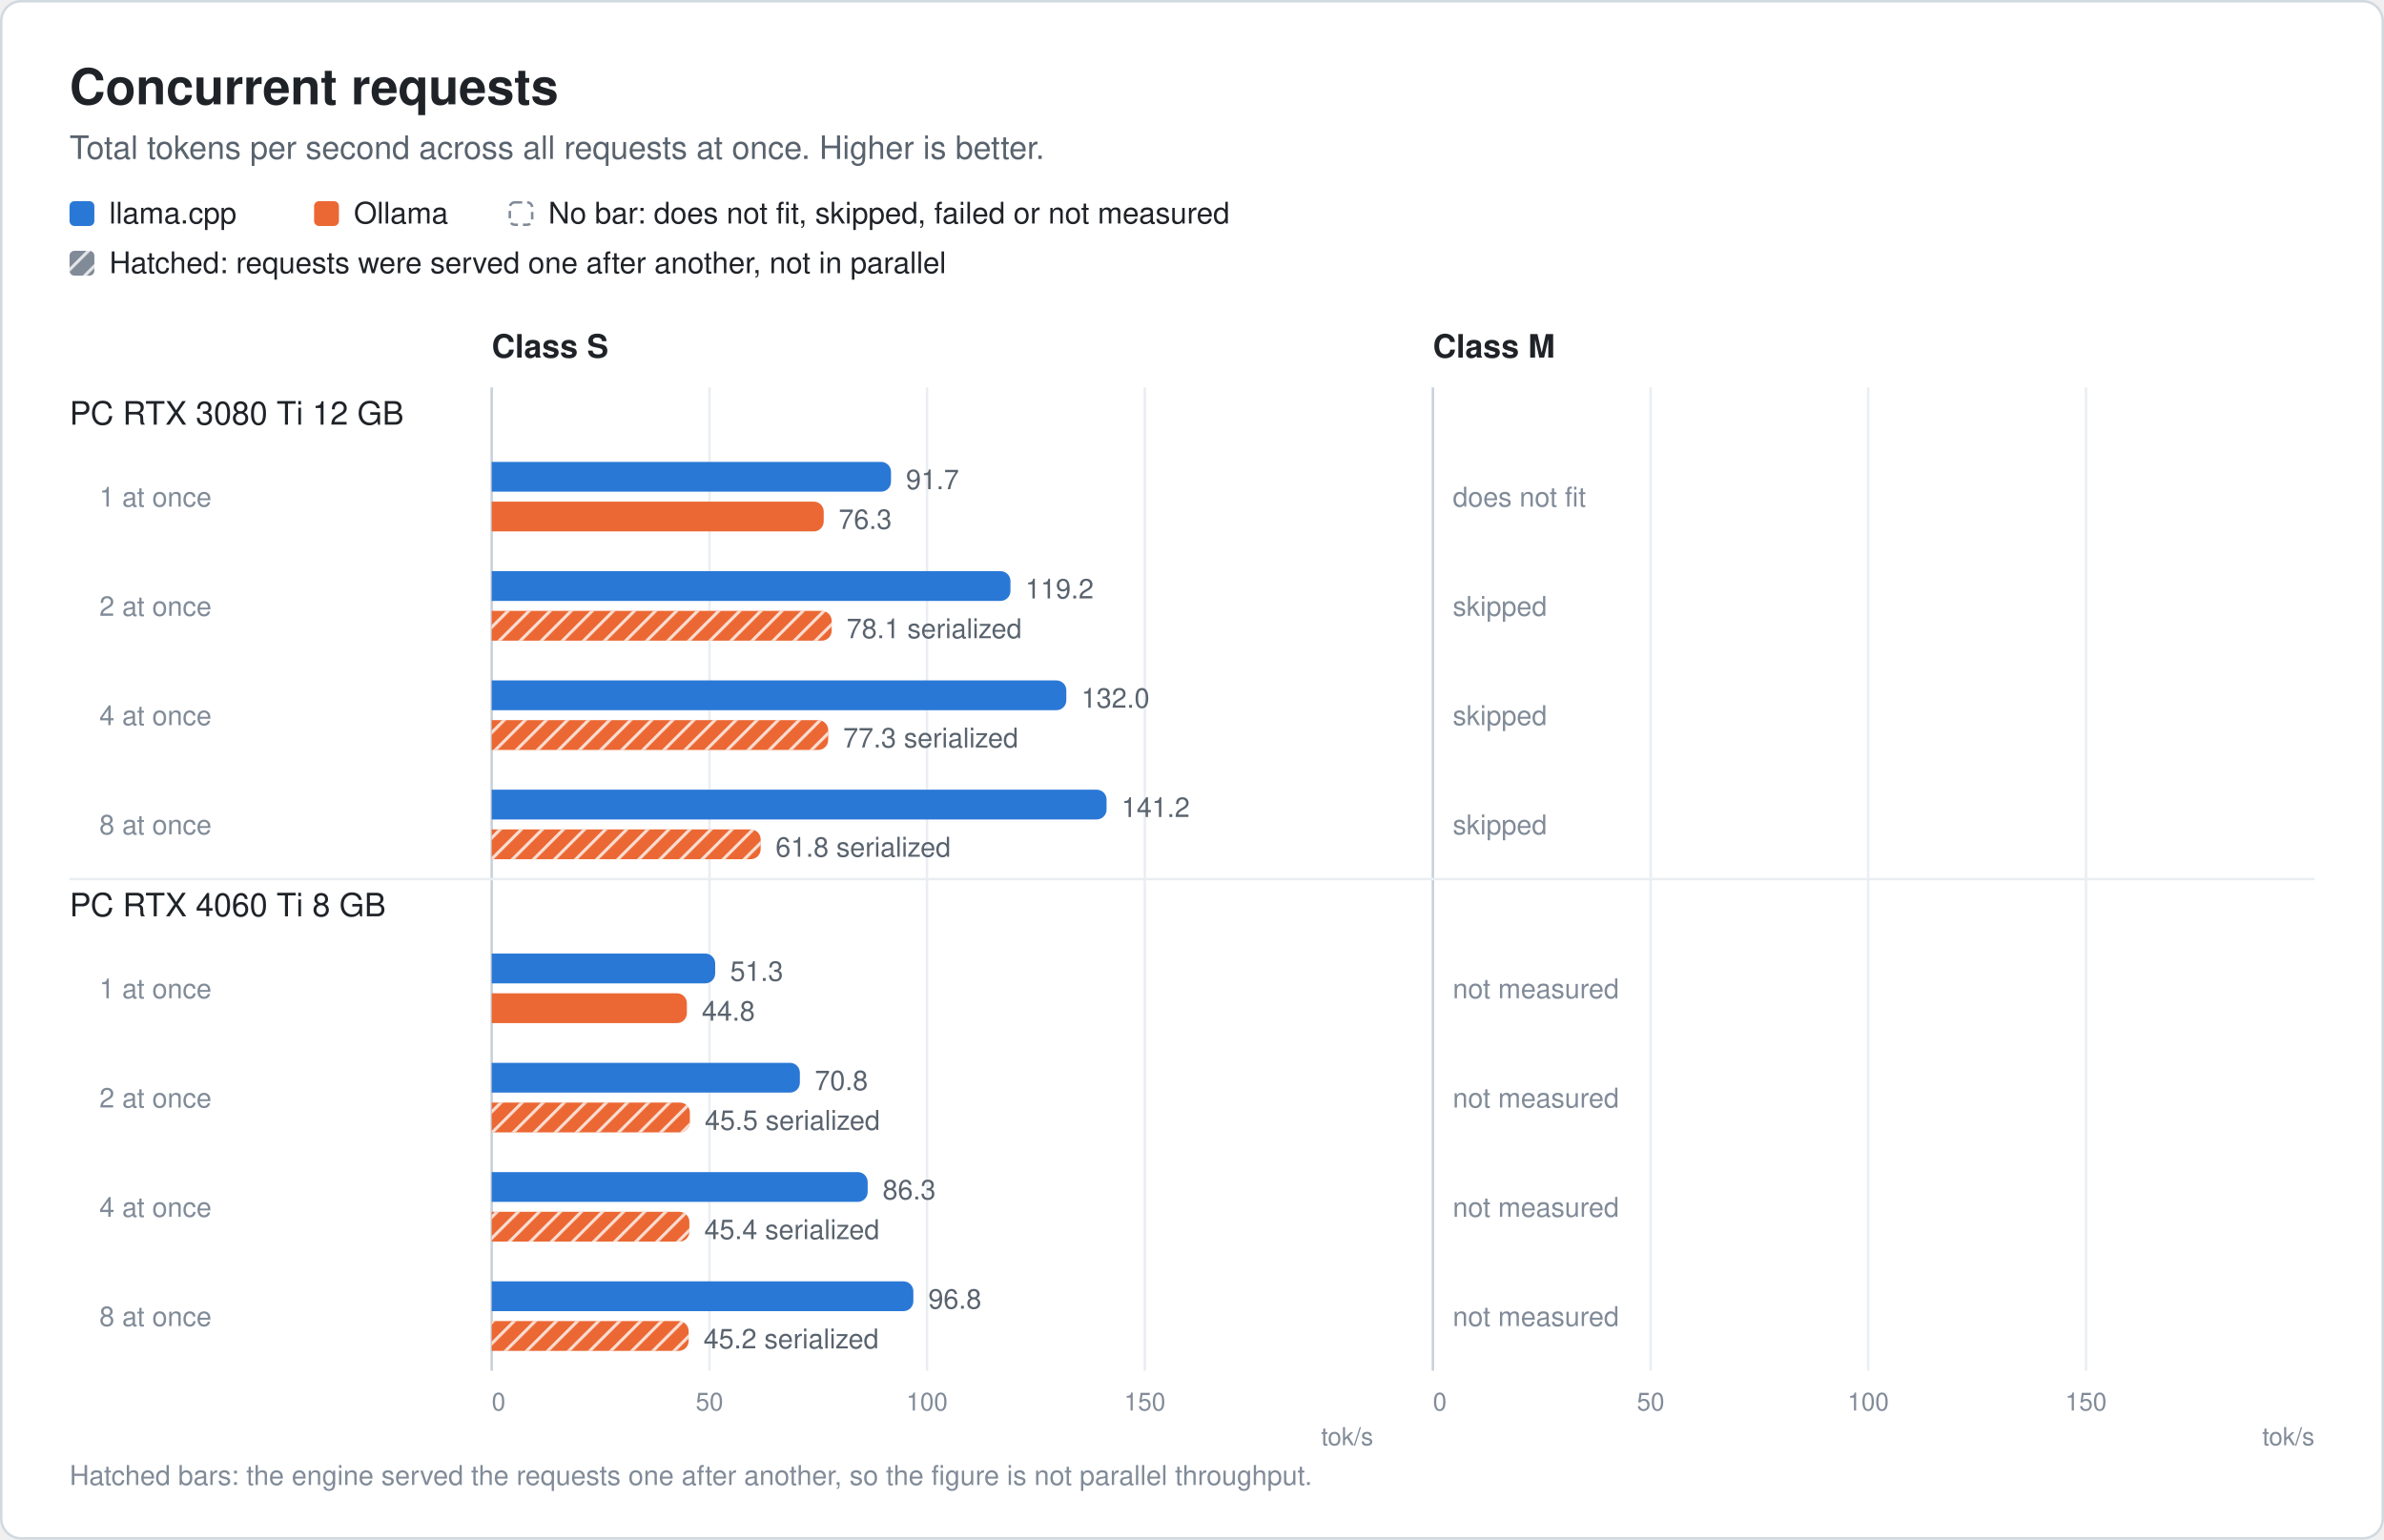
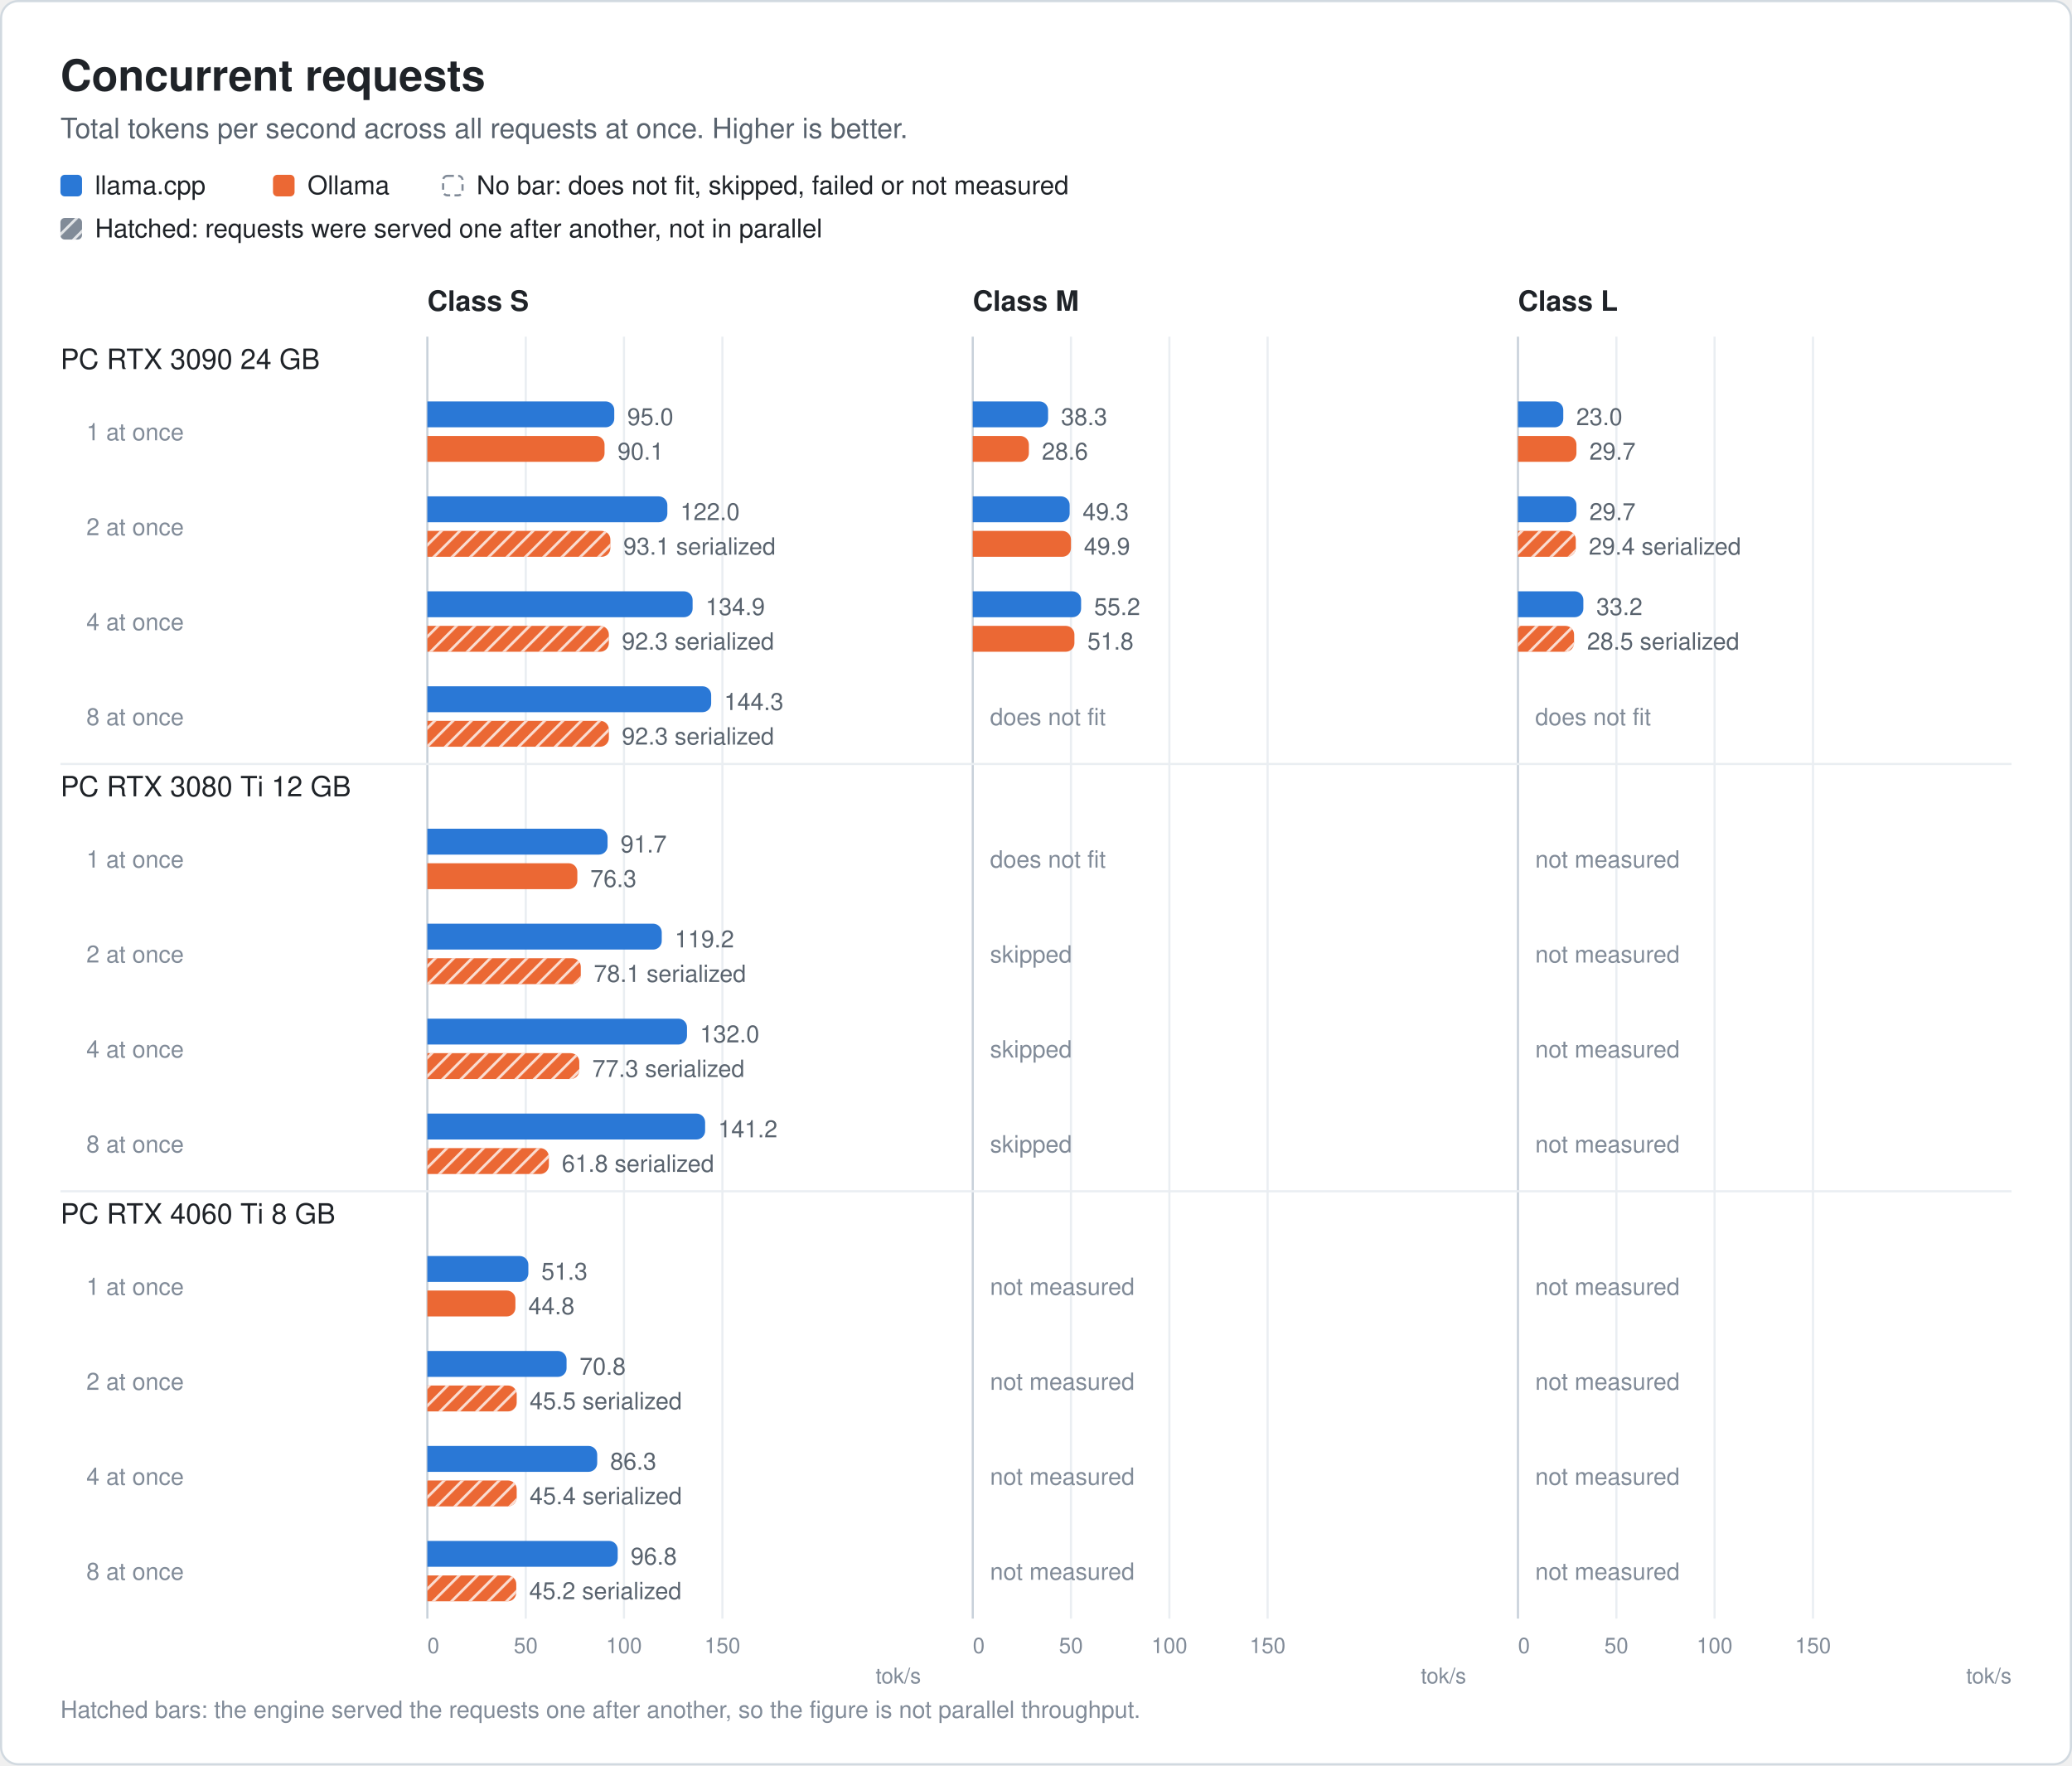
- <svg xmlns="http://www.w3.org/2000/svg" width="960" height="620" viewBox="0 0 960 620" role="img" aria-label="Total throughput with several parallel requests per device, model class and engine">
+ <svg xmlns="http://www.w3.org/2000/svg" width="960" height="818" viewBox="0 0 960 818" role="img" aria-label="Total throughput with several parallel requests per device, model class and engine">
  <style>
    text { font-family: system-ui, -apple-system, "Segoe UI", Helvetica, Arial, sans-serif; fill: #59636e; }
    .title { font-size: 20px; font-weight: 600; fill: #1f2328; }
    .section { font-size: 15px; font-weight: 600; fill: #1f2328; }
    .panel { font-size: 13px; font-weight: 600; fill: #1f2328; }
    .device { font-size: 13px; fill: #1f2328; }
    .sub { font-size: 13px; }
    .legend { font-size: 12px; fill: #1f2328; }
    .value { font-size: 11px; font-variant-numeric: tabular-nums; }
    .tick { font-size: 10px; fill: #818b98; font-variant-numeric: tabular-nums; }
    .muted, .note, .foot { fill: #818b98; }
    .note { font-size: 11px; }
    .foot { font-size: 11px; }
    .cell { font-size: 12px; font-weight: 600; font-variant-numeric: tabular-nums; }
    .limitlabel { font-size: 10px; fill: #818b98; }
    .grid { stroke: #eaeef2; stroke-width: 1; }
    .row { stroke: #eaeef2; stroke-width: 1; }
    .base { stroke: #c8d1da; stroke-width: 1; }
    .limit { stroke: #b0bac5; stroke-width: 1; stroke-dasharray: 2 3; }
    .gapbox { fill: none; stroke: #818b98; stroke-width: 1; stroke-dasharray: 3 2; }
    </style>
  <defs>
    <pattern id="hatch" width="6" height="6" patternUnits="userSpaceOnUse" patternTransform="rotate(45)">
      <line x1="0" y1="0" x2="0" y2="6" stroke="#ffffff" stroke-width="2.5" opacity="0.75" />
    </pattern>
  </defs>
-   <rect x="0.5" y="0.5" width="959" height="619" rx="8" fill="#ffffff" stroke="#d1d9e0" />
+   <rect x="0.5" y="0.5" width="959" height="817" rx="8" fill="#ffffff" stroke="#d1d9e0" />
  <text x="28" y="42" class="title">Concurrent requests</text>
  <text x="28" y="64" class="sub">Total tokens per second across all requests at once. Higher is better.</text>
  <rect x="28" y="81" width="10" height="10" rx="2" fill="#2a78d6" />
  <text x="44" y="90" class="legend">llama.cpp</text>
  <rect x="126.48" y="81" width="10" height="10" rx="2" fill="#eb6834" />
  <text x="142.48" y="90" class="legend">Ollama</text>
  <rect x="205.3" y="81.5" width="9" height="9" rx="2" class="gapbox" />
  <text x="220.8" y="90" class="legend">No bar: does not fit, skipped, failed or not measured</text>
  <rect x="28" y="101" width="10" height="10" rx="2" fill="#818b98" />
  <rect x="28" y="101" width="10" height="10" rx="2" fill="url(#hatch)" />
  <text x="44" y="110" class="legend">Hatched: requests were served one after another, not in parallel</text>
  <text x="198.0" y="144" class="panel">Class S</text>
-   <text x="577.0" y="144" class="panel">Class M</text>
-   <text x="198.0" y="568" class="tick" text-anchor="start">0</text>
-   <line x1="285.7" y1="156" x2="285.7" y2="552" class="grid" />
-   <text x="285.7" y="568" class="tick" text-anchor="middle">50</text>
-   <line x1="373.3" y1="156" x2="373.3" y2="552" class="grid" />
-   <text x="373.3" y="568" class="tick" text-anchor="middle">100</text>
-   <line x1="461.0" y1="156" x2="461.0" y2="552" class="grid" />
-   <text x="461.0" y="568" class="tick" text-anchor="middle">150</text>
-   <line x1="198.0" y1="156" x2="198.0" y2="552" class="base" />
-   <text x="553.0" y="582" class="tick" text-anchor="end">tok/s</text>
-   <path d="M198.0,186.0H354.8A4,4 0 0 1 358.8,190.0V194.0A4,4 0 0 1 354.8,198.0H198.0Z" fill="#2a78d6" />
-   <text x="364.8" y="197.0" class="value">91.7</text>
-   <path d="M198.0,202.0H327.7A4,4 0 0 1 331.7,206.0V210.0A4,4 0 0 1 327.7,214.0H198.0Z" fill="#eb6834" />
-   <text x="337.7" y="213.0" class="value">76.3</text>
-   <path d="M198.0,230.0H402.9A4,4 0 0 1 406.9,234.0V238.0A4,4 0 0 1 402.9,242.0H198.0Z" fill="#2a78d6" />
-   <text x="412.9" y="241.0" class="value">119.2</text>
-   <path d="M198.0,246.0H330.9A4,4 0 0 1 334.9,250.0V254.0A4,4 0 0 1 330.9,258.0H198.0Z" fill="#eb6834" />
-   <path d="M198.0,246.0H330.9A4,4 0 0 1 334.9,250.0V254.0A4,4 0 0 1 330.9,258.0H198.0Z" fill="url(#hatch)" />
-   <text x="340.9" y="257.0" class="value">78.1 serialized</text>
-   <path d="M198.0,274.0H425.4A4,4 0 0 1 429.4,278.0V282.0A4,4 0 0 1 425.4,286.0H198.0Z" fill="#2a78d6" />
-   <text x="435.4" y="285.0" class="value">132.0</text>
-   <path d="M198.0,290.0H329.5A4,4 0 0 1 333.5,294.0V298.0A4,4 0 0 1 329.5,302.0H198.0Z" fill="#eb6834" />
-   <path d="M198.0,290.0H329.5A4,4 0 0 1 333.5,294.0V298.0A4,4 0 0 1 329.5,302.0H198.0Z" fill="url(#hatch)" />
-   <text x="339.5" y="301.0" class="value">77.3 serialized</text>
-   <path d="M198.0,318.0H441.6A4,4 0 0 1 445.6,322.0V326.0A4,4 0 0 1 441.6,330.0H198.0Z" fill="#2a78d6" />
-   <text x="451.6" y="329.0" class="value">141.2</text>
-   <path d="M198.0,334.0H302.3A4,4 0 0 1 306.3,338.0V342.0A4,4 0 0 1 302.3,346.0H198.0Z" fill="#eb6834" />
-   <path d="M198.0,334.0H302.3A4,4 0 0 1 306.3,338.0V342.0A4,4 0 0 1 302.3,346.0H198.0Z" fill="url(#hatch)" />
-   <text x="312.3" y="345.0" class="value">61.8 serialized</text>
-   <path d="M198.0,384.0H284.0A4,4 0 0 1 288.0,388.0V392.0A4,4 0 0 1 284.0,396.0H198.0Z" fill="#2a78d6" />
-   <text x="294.0" y="395.0" class="value">51.3</text>
-   <path d="M198.0,400.0H272.6A4,4 0 0 1 276.6,404.0V408.0A4,4 0 0 1 272.6,412.0H198.0Z" fill="#eb6834" />
-   <text x="282.6" y="411.0" class="value">44.8</text>
-   <path d="M198.0,428.0H318.1A4,4 0 0 1 322.1,432.0V436.0A4,4 0 0 1 318.1,440.0H198.0Z" fill="#2a78d6" />
-   <text x="328.1" y="439.0" class="value">70.8</text>
-   <path d="M198.0,444.0H273.8A4,4 0 0 1 277.8,448.0V452.0A4,4 0 0 1 273.8,456.0H198.0Z" fill="#eb6834" />
-   <path d="M198.0,444.0H273.8A4,4 0 0 1 277.8,448.0V452.0A4,4 0 0 1 273.8,456.0H198.0Z" fill="url(#hatch)" />
-   <text x="283.8" y="455.0" class="value">45.5 serialized</text>
-   <path d="M198.0,472.0H345.4A4,4 0 0 1 349.4,476.0V480.0A4,4 0 0 1 345.4,484.0H198.0Z" fill="#2a78d6" />
-   <text x="355.4" y="483.0" class="value">86.3</text>
-   <path d="M198.0,488.0H273.6A4,4 0 0 1 277.6,492.0V496.0A4,4 0 0 1 273.6,500.0H198.0Z" fill="#eb6834" />
-   <path d="M198.0,488.0H273.6A4,4 0 0 1 277.6,492.0V496.0A4,4 0 0 1 273.6,500.0H198.0Z" fill="url(#hatch)" />
-   <text x="283.6" y="499.0" class="value">45.4 serialized</text>
-   <path d="M198.0,516.0H363.8A4,4 0 0 1 367.8,520.0V524.0A4,4 0 0 1 363.8,528.0H198.0Z" fill="#2a78d6" />
-   <text x="373.8" y="527.0" class="value">96.8</text>
-   <path d="M198.0,532.0H273.3A4,4 0 0 1 277.3,536.0V540.0A4,4 0 0 1 273.3,544.0H198.0Z" fill="#eb6834" />
-   <path d="M198.0,532.0H273.3A4,4 0 0 1 277.3,536.0V540.0A4,4 0 0 1 273.3,544.0H198.0Z" fill="url(#hatch)" />
-   <text x="283.3" y="543.0" class="value">45.2 serialized</text>
-   <text x="577.0" y="568" class="tick" text-anchor="start">0</text>
-   <line x1="664.7" y1="156" x2="664.7" y2="552" class="grid" />
-   <text x="664.7" y="568" class="tick" text-anchor="middle">50</text>
-   <line x1="752.3" y1="156" x2="752.3" y2="552" class="grid" />
-   <text x="752.3" y="568" class="tick" text-anchor="middle">100</text>
-   <line x1="840.0" y1="156" x2="840.0" y2="552" class="grid" />
-   <text x="840.0" y="568" class="tick" text-anchor="middle">150</text>
-   <line x1="577.0" y1="156" x2="577.0" y2="552" class="base" />
-   <text x="932.0" y="582" class="tick" text-anchor="end">tok/s</text>
-   <text x="585.0" y="204.0" class="note">does not fit</text>
-   <text x="585.0" y="248.0" class="note">skipped</text>
-   <text x="585.0" y="292.0" class="note">skipped</text>
-   <text x="585.0" y="336.0" class="note">skipped</text>
-   <text x="585.0" y="402.0" class="note">not measured</text>
-   <text x="585.0" y="446.0" class="note">not measured</text>
-   <text x="585.0" y="490.0" class="note">not measured</text>
-   <text x="585.0" y="534.0" class="note">not measured</text>
-   <text x="28" y="171" class="device">PC RTX 3080 Ti 12 GB</text>
+   <text x="450.7" y="144" class="panel">Class M</text>
+   <text x="703.3" y="144" class="panel">Class L</text>
+   <text x="198.0" y="766" class="tick" text-anchor="start">0</text>
+   <line x1="243.6" y1="156" x2="243.6" y2="750" class="grid" />
+   <text x="243.6" y="766" class="tick" text-anchor="middle">50</text>
+   <line x1="289.1" y1="156" x2="289.1" y2="750" class="grid" />
+   <text x="289.1" y="766" class="tick" text-anchor="middle">100</text>
+   <line x1="334.7" y1="156" x2="334.7" y2="750" class="grid" />
+   <text x="334.7" y="766" class="tick" text-anchor="middle">150</text>
+   <line x1="198.0" y1="156" x2="198.0" y2="750" class="base" />
+   <text x="426.7" y="780" class="tick" text-anchor="end">tok/s</text>
+   <path d="M198.0,186.0H280.6A4,4 0 0 1 284.6,190.0V194.0A4,4 0 0 1 280.6,198.0H198.0Z" fill="#2a78d6" />
+   <text x="290.6" y="197.0" class="value">95.0</text>
+   <path d="M198.0,202.0H276.1A4,4 0 0 1 280.1,206.0V210.0A4,4 0 0 1 276.1,214.0H198.0Z" fill="#eb6834" />
+   <text x="286.1" y="213.0" class="value">90.1</text>
+   <path d="M198.0,230.0H305.2A4,4 0 0 1 309.2,234.0V238.0A4,4 0 0 1 305.2,242.0H198.0Z" fill="#2a78d6" />
+   <text x="315.2" y="241.0" class="value">122.0</text>
+   <path d="M198.0,246.0H278.8A4,4 0 0 1 282.8,250.0V254.0A4,4 0 0 1 278.8,258.0H198.0Z" fill="#eb6834" />
+   <path d="M198.0,246.0H278.8A4,4 0 0 1 282.8,250.0V254.0A4,4 0 0 1 278.8,258.0H198.0Z" fill="url(#hatch)" />
+   <text x="288.8" y="257.0" class="value">93.1 serialized</text>
+   <path d="M198.0,274.0H316.9A4,4 0 0 1 320.9,278.0V282.0A4,4 0 0 1 316.9,286.0H198.0Z" fill="#2a78d6" />
+   <text x="326.9" y="285.0" class="value">134.9</text>
+   <path d="M198.0,290.0H278.1A4,4 0 0 1 282.1,294.0V298.0A4,4 0 0 1 278.1,302.0H198.0Z" fill="#eb6834" />
+   <path d="M198.0,290.0H278.1A4,4 0 0 1 282.1,294.0V298.0A4,4 0 0 1 278.1,302.0H198.0Z" fill="url(#hatch)" />
+   <text x="288.1" y="301.0" class="value">92.3 serialized</text>
+   <path d="M198.0,318.0H325.5A4,4 0 0 1 329.5,322.0V326.0A4,4 0 0 1 325.5,330.0H198.0Z" fill="#2a78d6" />
+   <text x="335.5" y="329.0" class="value">144.3</text>
+   <path d="M198.0,334.0H278.1A4,4 0 0 1 282.1,338.0V342.0A4,4 0 0 1 278.1,346.0H198.0Z" fill="#eb6834" />
+   <path d="M198.0,334.0H278.1A4,4 0 0 1 282.1,338.0V342.0A4,4 0 0 1 278.1,346.0H198.0Z" fill="url(#hatch)" />
+   <text x="288.1" y="345.0" class="value">92.3 serialized</text>
+   <path d="M198.0,384.0H277.5A4,4 0 0 1 281.5,388.0V392.0A4,4 0 0 1 277.5,396.0H198.0Z" fill="#2a78d6" />
+   <text x="287.5" y="395.0" class="value">91.7</text>
+   <path d="M198.0,400.0H263.5A4,4 0 0 1 267.5,404.0V408.0A4,4 0 0 1 263.5,412.0H198.0Z" fill="#eb6834" />
+   <text x="273.5" y="411.0" class="value">76.3</text>
+   <path d="M198.0,428.0H302.6A4,4 0 0 1 306.6,432.0V436.0A4,4 0 0 1 302.6,440.0H198.0Z" fill="#2a78d6" />
+   <text x="312.6" y="439.0" class="value">119.2</text>
+   <path d="M198.0,444.0H265.1A4,4 0 0 1 269.1,448.0V452.0A4,4 0 0 1 265.1,456.0H198.0Z" fill="#eb6834" />
+   <path d="M198.0,444.0H265.1A4,4 0 0 1 269.1,448.0V452.0A4,4 0 0 1 265.1,456.0H198.0Z" fill="url(#hatch)" />
+   <text x="275.1" y="455.0" class="value">78.1 serialized</text>
+   <path d="M198.0,472.0H314.3A4,4 0 0 1 318.3,476.0V480.0A4,4 0 0 1 314.3,484.0H198.0Z" fill="#2a78d6" />
+   <text x="324.3" y="483.0" class="value">132.0</text>
+   <path d="M198.0,488.0H264.4A4,4 0 0 1 268.4,492.0V496.0A4,4 0 0 1 264.4,500.0H198.0Z" fill="#eb6834" />
+   <path d="M198.0,488.0H264.4A4,4 0 0 1 268.4,492.0V496.0A4,4 0 0 1 264.4,500.0H198.0Z" fill="url(#hatch)" />
+   <text x="274.4" y="499.0" class="value">77.3 serialized</text>
+   <path d="M198.0,516.0H322.7A4,4 0 0 1 326.7,520.0V524.0A4,4 0 0 1 322.7,528.0H198.0Z" fill="#2a78d6" />
+   <text x="332.7" y="527.0" class="value">141.2</text>
+   <path d="M198.0,532.0H250.3A4,4 0 0 1 254.3,536.0V540.0A4,4 0 0 1 250.3,544.0H198.0Z" fill="#eb6834" />
+   <path d="M198.0,532.0H250.3A4,4 0 0 1 254.3,536.0V540.0A4,4 0 0 1 250.3,544.0H198.0Z" fill="url(#hatch)" />
+   <text x="260.3" y="543.0" class="value">61.8 serialized</text>
+   <path d="M198.0,582.0H240.8A4,4 0 0 1 244.8,586.0V590.0A4,4 0 0 1 240.8,594.0H198.0Z" fill="#2a78d6" />
+   <text x="250.8" y="593.0" class="value">51.3</text>
+   <path d="M198.0,598.0H234.8A4,4 0 0 1 238.8,602.0V606.0A4,4 0 0 1 234.8,610.0H198.0Z" fill="#eb6834" />
+   <text x="244.8" y="609.0" class="value">44.8</text>
+   <path d="M198.0,626.0H258.5A4,4 0 0 1 262.5,630.0V634.0A4,4 0 0 1 258.5,638.0H198.0Z" fill="#2a78d6" />
+   <text x="268.5" y="637.0" class="value">70.8</text>
+   <path d="M198.0,642.0H235.4A4,4 0 0 1 239.4,646.0V650.0A4,4 0 0 1 235.4,654.0H198.0Z" fill="#eb6834" />
+   <path d="M198.0,642.0H235.4A4,4 0 0 1 239.4,646.0V650.0A4,4 0 0 1 235.4,654.0H198.0Z" fill="url(#hatch)" />
+   <text x="245.4" y="653.0" class="value">45.5 serialized</text>
+   <path d="M198.0,670.0H272.7A4,4 0 0 1 276.7,674.0V678.0A4,4 0 0 1 272.7,682.0H198.0Z" fill="#2a78d6" />
+   <text x="282.7" y="681.0" class="value">86.3</text>
+   <path d="M198.0,686.0H235.4A4,4 0 0 1 239.4,690.0V694.0A4,4 0 0 1 235.4,698.0H198.0Z" fill="#eb6834" />
+   <path d="M198.0,686.0H235.4A4,4 0 0 1 239.4,690.0V694.0A4,4 0 0 1 235.4,698.0H198.0Z" fill="url(#hatch)" />
+   <text x="245.4" y="697.0" class="value">45.4 serialized</text>
+   <path d="M198.0,714.0H282.2A4,4 0 0 1 286.2,718.0V722.0A4,4 0 0 1 282.2,726.0H198.0Z" fill="#2a78d6" />
+   <text x="292.2" y="725.0" class="value">96.8</text>
+   <path d="M198.0,730.0H235.2A4,4 0 0 1 239.2,734.0V738.0A4,4 0 0 1 235.2,742.0H198.0Z" fill="#eb6834" />
+   <path d="M198.0,730.0H235.2A4,4 0 0 1 239.2,734.0V738.0A4,4 0 0 1 235.2,742.0H198.0Z" fill="url(#hatch)" />
+   <text x="245.2" y="741.0" class="value">45.2 serialized</text>
+   <text x="450.7" y="766" class="tick" text-anchor="start">0</text>
+   <line x1="496.2" y1="156" x2="496.2" y2="750" class="grid" />
+   <text x="496.2" y="766" class="tick" text-anchor="middle">50</text>
+   <line x1="541.8" y1="156" x2="541.8" y2="750" class="grid" />
+   <text x="541.8" y="766" class="tick" text-anchor="middle">100</text>
+   <line x1="587.3" y1="156" x2="587.3" y2="750" class="grid" />
+   <text x="587.3" y="766" class="tick" text-anchor="middle">150</text>
+   <line x1="450.7" y1="156" x2="450.7" y2="750" class="base" />
+   <text x="679.3" y="780" class="tick" text-anchor="end">tok/s</text>
+   <path d="M450.7,186.0H481.6A4,4 0 0 1 485.6,190.0V194.0A4,4 0 0 1 481.6,198.0H450.7Z" fill="#2a78d6" />
+   <text x="491.6" y="197.0" class="value">38.3</text>
+   <path d="M450.7,202.0H472.7A4,4 0 0 1 476.7,206.0V210.0A4,4 0 0 1 472.7,214.0H450.7Z" fill="#eb6834" />
+   <text x="482.7" y="213.0" class="value">28.6</text>
+   <path d="M450.7,230.0H491.6A4,4 0 0 1 495.6,234.0V238.0A4,4 0 0 1 491.6,242.0H450.7Z" fill="#2a78d6" />
+   <text x="501.6" y="241.0" class="value">49.3</text>
+   <path d="M450.7,246.0H492.2A4,4 0 0 1 496.2,250.0V254.0A4,4 0 0 1 492.2,258.0H450.7Z" fill="#eb6834" />
+   <text x="502.2" y="257.0" class="value">49.9</text>
+   <path d="M450.7,274.0H496.9A4,4 0 0 1 500.9,278.0V282.0A4,4 0 0 1 496.9,286.0H450.7Z" fill="#2a78d6" />
+   <text x="506.9" y="285.0" class="value">55.2</text>
+   <path d="M450.7,290.0H493.8A4,4 0 0 1 497.8,294.0V298.0A4,4 0 0 1 493.8,302.0H450.7Z" fill="#eb6834" />
+   <text x="503.8" y="301.0" class="value">51.8</text>
+   <text x="458.7" y="336.0" class="note">does not fit</text>
+   <text x="458.7" y="402.0" class="note">does not fit</text>
+   <text x="458.7" y="446.0" class="note">skipped</text>
+   <text x="458.7" y="490.0" class="note">skipped</text>
+   <text x="458.7" y="534.0" class="note">skipped</text>
+   <text x="458.7" y="600.0" class="note">not measured</text>
+   <text x="458.7" y="644.0" class="note">not measured</text>
+   <text x="458.7" y="688.0" class="note">not measured</text>
+   <text x="458.7" y="732.0" class="note">not measured</text>
+   <text x="703.3" y="766" class="tick" text-anchor="start">0</text>
+   <line x1="748.9" y1="156" x2="748.9" y2="750" class="grid" />
+   <text x="748.9" y="766" class="tick" text-anchor="middle">50</text>
+   <line x1="794.4" y1="156" x2="794.4" y2="750" class="grid" />
+   <text x="794.4" y="766" class="tick" text-anchor="middle">100</text>
+   <line x1="840.0" y1="156" x2="840.0" y2="750" class="grid" />
+   <text x="840.0" y="766" class="tick" text-anchor="middle">150</text>
+   <line x1="703.3" y1="156" x2="703.3" y2="750" class="base" />
+   <text x="932.0" y="780" class="tick" text-anchor="end">tok/s</text>
+   <path d="M703.3,186.0H720.3A4,4 0 0 1 724.3,190.0V194.0A4,4 0 0 1 720.3,198.0H703.3Z" fill="#2a78d6" />
+   <text x="730.3" y="197.0" class="value">23.0</text>
+   <path d="M703.3,202.0H726.4A4,4 0 0 1 730.4,206.0V210.0A4,4 0 0 1 726.4,214.0H703.3Z" fill="#eb6834" />
+   <text x="736.4" y="213.0" class="value">29.7</text>
+   <path d="M703.3,230.0H726.4A4,4 0 0 1 730.4,234.0V238.0A4,4 0 0 1 726.4,242.0H703.3Z" fill="#2a78d6" />
+   <text x="736.4" y="241.0" class="value">29.7</text>
+   <path d="M703.3,246.0H726.1A4,4 0 0 1 730.1,250.0V254.0A4,4 0 0 1 726.1,258.0H703.3Z" fill="#eb6834" />
+   <path d="M703.3,246.0H726.1A4,4 0 0 1 730.1,250.0V254.0A4,4 0 0 1 726.1,258.0H703.3Z" fill="url(#hatch)" />
+   <text x="736.1" y="257.0" class="value">29.4 serialized</text>
+   <path d="M703.3,274.0H729.6A4,4 0 0 1 733.6,278.0V282.0A4,4 0 0 1 729.6,286.0H703.3Z" fill="#2a78d6" />
+   <text x="739.6" y="285.0" class="value">33.2</text>
+   <path d="M703.3,290.0H725.3A4,4 0 0 1 729.3,294.0V298.0A4,4 0 0 1 725.3,302.0H703.3Z" fill="#eb6834" />
+   <path d="M703.3,290.0H725.3A4,4 0 0 1 729.3,294.0V298.0A4,4 0 0 1 725.3,302.0H703.3Z" fill="url(#hatch)" />
+   <text x="735.3" y="301.0" class="value">28.5 serialized</text>
+   <text x="711.3" y="336.0" class="note">does not fit</text>
+   <text x="711.3" y="402.0" class="note">not measured</text>
+   <text x="711.3" y="446.0" class="note">not measured</text>
+   <text x="711.3" y="490.0" class="note">not measured</text>
+   <text x="711.3" y="534.0" class="note">not measured</text>
+   <text x="711.3" y="600.0" class="note">not measured</text>
+   <text x="711.3" y="644.0" class="note">not measured</text>
+   <text x="711.3" y="688.0" class="note">not measured</text>
+   <text x="711.3" y="732.0" class="note">not measured</text>
+   <text x="28" y="171" class="device">PC RTX 3090 24 GB</text>
  <text x="40" y="204.0" class="note">1 at once</text>
  <text x="40" y="248.0" class="note">2 at once</text>
  <text x="40" y="292.0" class="note">4 at once</text>
  <text x="40" y="336.0" class="note">8 at once</text>
  <line x1="28" y1="354" x2="932" y2="354" class="row" />
-   <text x="28" y="369" class="device">PC RTX 4060 Ti 8 GB</text>
+   <text x="28" y="369" class="device">PC RTX 3080 Ti 12 GB</text>
  <text x="40" y="402.0" class="note">1 at once</text>
  <text x="40" y="446.0" class="note">2 at once</text>
  <text x="40" y="490.0" class="note">4 at once</text>
  <text x="40" y="534.0" class="note">8 at once</text>
-   <text x="28" y="598" class="foot">Hatched bars: the engine served the requests one after another, so the figure is not parallel throughput.</text>
+   <line x1="28" y1="552" x2="932" y2="552" class="row" />
+   <text x="28" y="567" class="device">PC RTX 4060 Ti 8 GB</text>
+   <text x="40" y="600.0" class="note">1 at once</text>
+   <text x="40" y="644.0" class="note">2 at once</text>
+   <text x="40" y="688.0" class="note">4 at once</text>
+   <text x="40" y="732.0" class="note">8 at once</text>
+   <text x="28" y="796" class="foot">Hatched bars: the engine served the requests one after another, so the figure is not parallel throughput.</text>
</svg>
